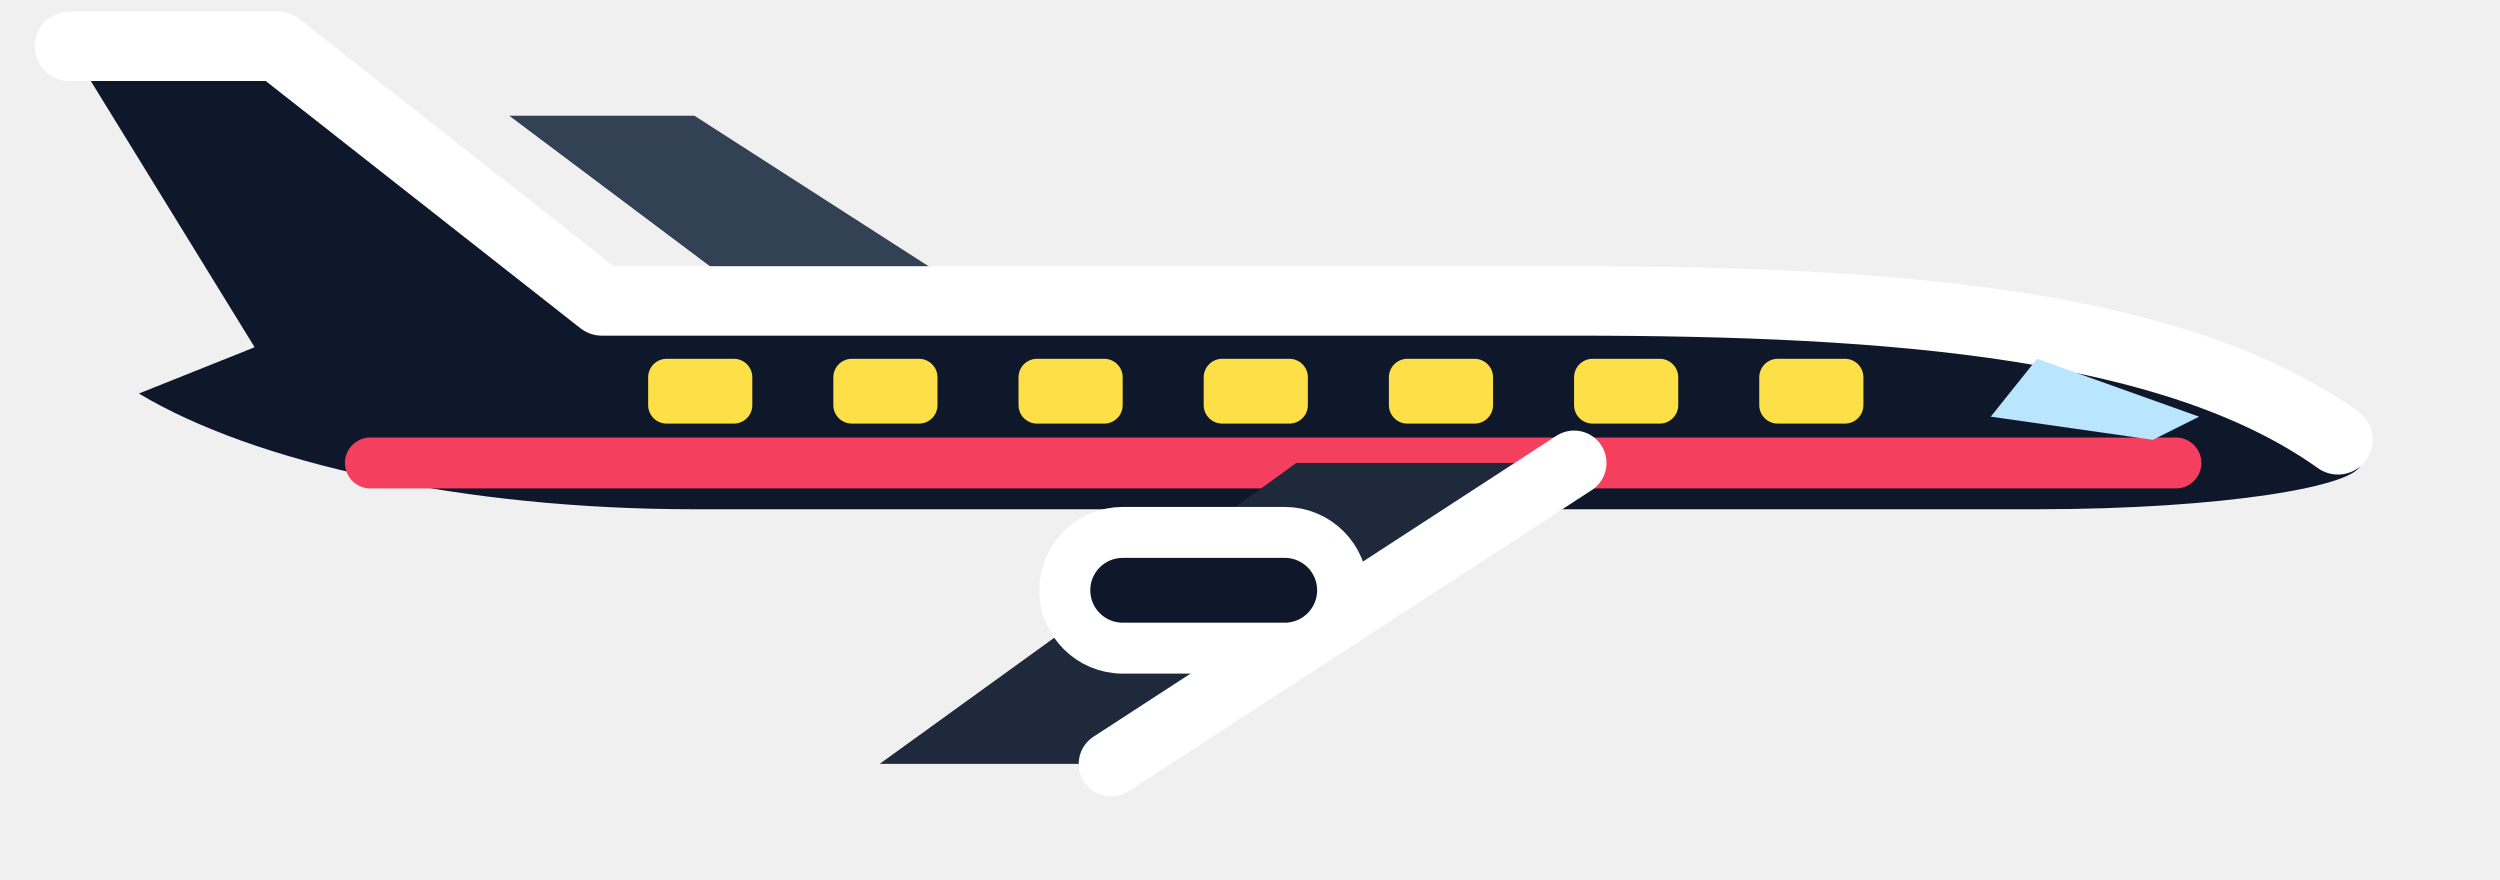
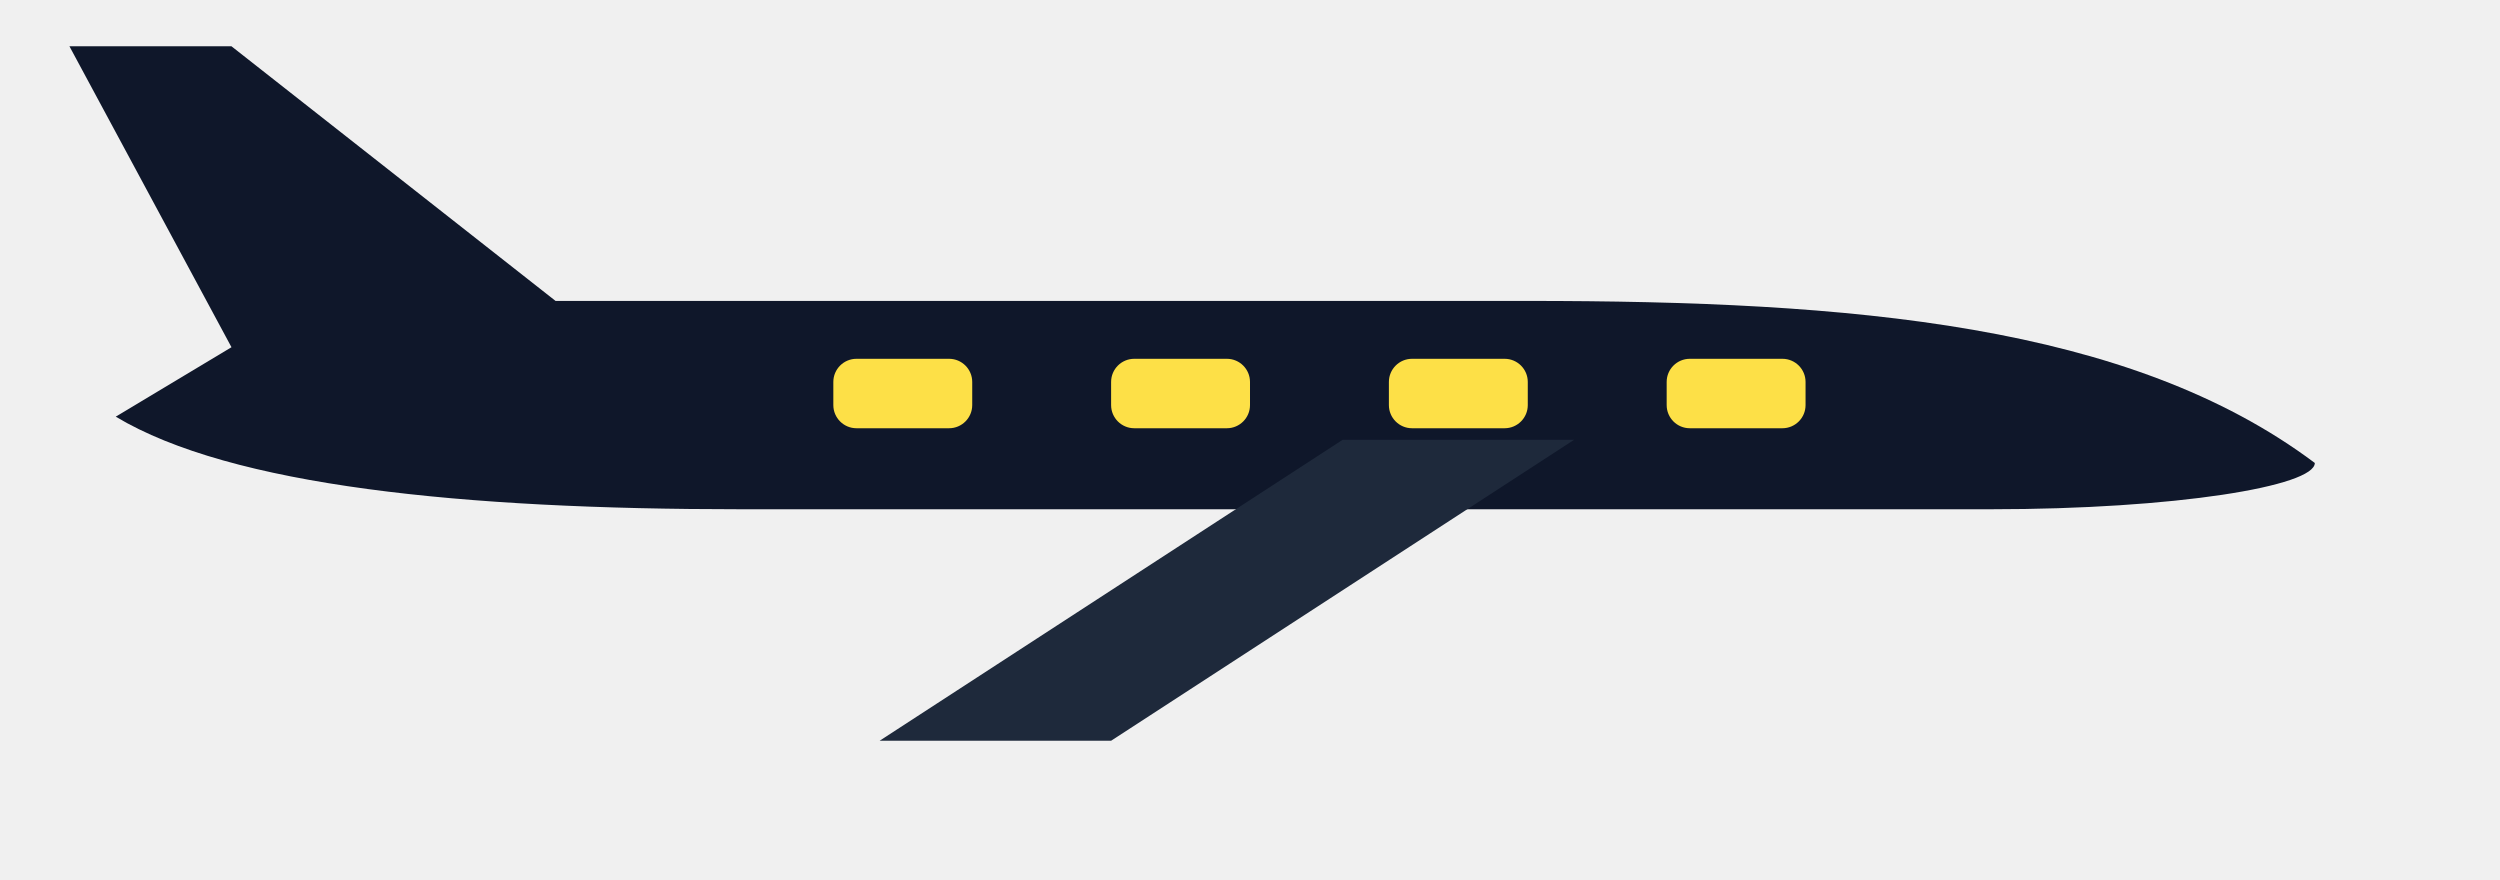
<svg xmlns="http://www.w3.org/2000/svg" viewBox="0 0 108 38" class="jetliner-svg">
-   <polygon points="44,14 30,5 22,5 34,14" fill="#334155" />
-   <path d="M 102,20 C 94,14 82,13 68,13 L 26,13 L 12,2 L 3,2 L 11,15 L 6,17 C 11,20 20,22 30,22 L 88,22 C 96,22 102,21 102,20 Z" fill="#0f172a" />
-   <path d="M 3,2 L 12,2 L 26,13 L 68,13 C 82,13 94,14 101,19" fill="none" stroke="#ffffff" stroke-width="3" stroke-linecap="round" stroke-linejoin="round" />
-   <line x1="16" y1="20" x2="94" y2="20" stroke="#f43f5e" stroke-width="2.2" stroke-linecap="round" />
-   <polygon points="56,20 38,33 48,33 68,20" fill="#1e293b" />
-   <line x1="68" y1="20" x2="48" y2="33" stroke="#ffffff" stroke-width="2.8" stroke-linecap="round" />
-   <rect x="46" y="23" width="12" height="5" rx="2.5" fill="#0f172a" stroke="#ffffff" stroke-width="2.2" />
-   <polygon points="95,18 88,15.5 86,18 93,19" fill="#bae6fd" />
+   <path d="M 100,20 C 92,14 80,13 66,13 L 24,13 L 10,2 L 3,2 L 10,15 L 5,18 C 10,21 20,22 32,22 L 86,22 C 94,22 100,21 100,20 Z" fill="#0f172a" />
+   <polygon points="58,19 38,32 48,32 68,19" fill="#1e293b" />
  <g fill="#fde047">
-     <rect x="76" y="15.5" width="4.5" height="2.8" rx="0.8" />
-     <rect x="68" y="15.5" width="4.5" height="2.8" rx="0.8" />
-     <rect x="60" y="15.5" width="4.5" height="2.8" rx="0.8" />
-     <rect x="52" y="15.5" width="4.5" height="2.8" rx="0.8" />
-     <rect x="44" y="15.5" width="4.5" height="2.8" rx="0.8" />
-     <rect x="36" y="15.5" width="4.5" height="2.8" rx="0.8" />
-     <rect x="28" y="15.5" width="4.5" height="2.8" rx="0.8" />
+     <rect x="72" y="15.5" width="6" height="3" rx="1" />
+     <rect x="60" y="15.5" width="6" height="3" rx="1" />
+     <rect x="48" y="15.5" width="6" height="3" rx="1" />
+     <rect x="36" y="15.5" width="6" height="3" rx="1" />
  </g>
</svg>
